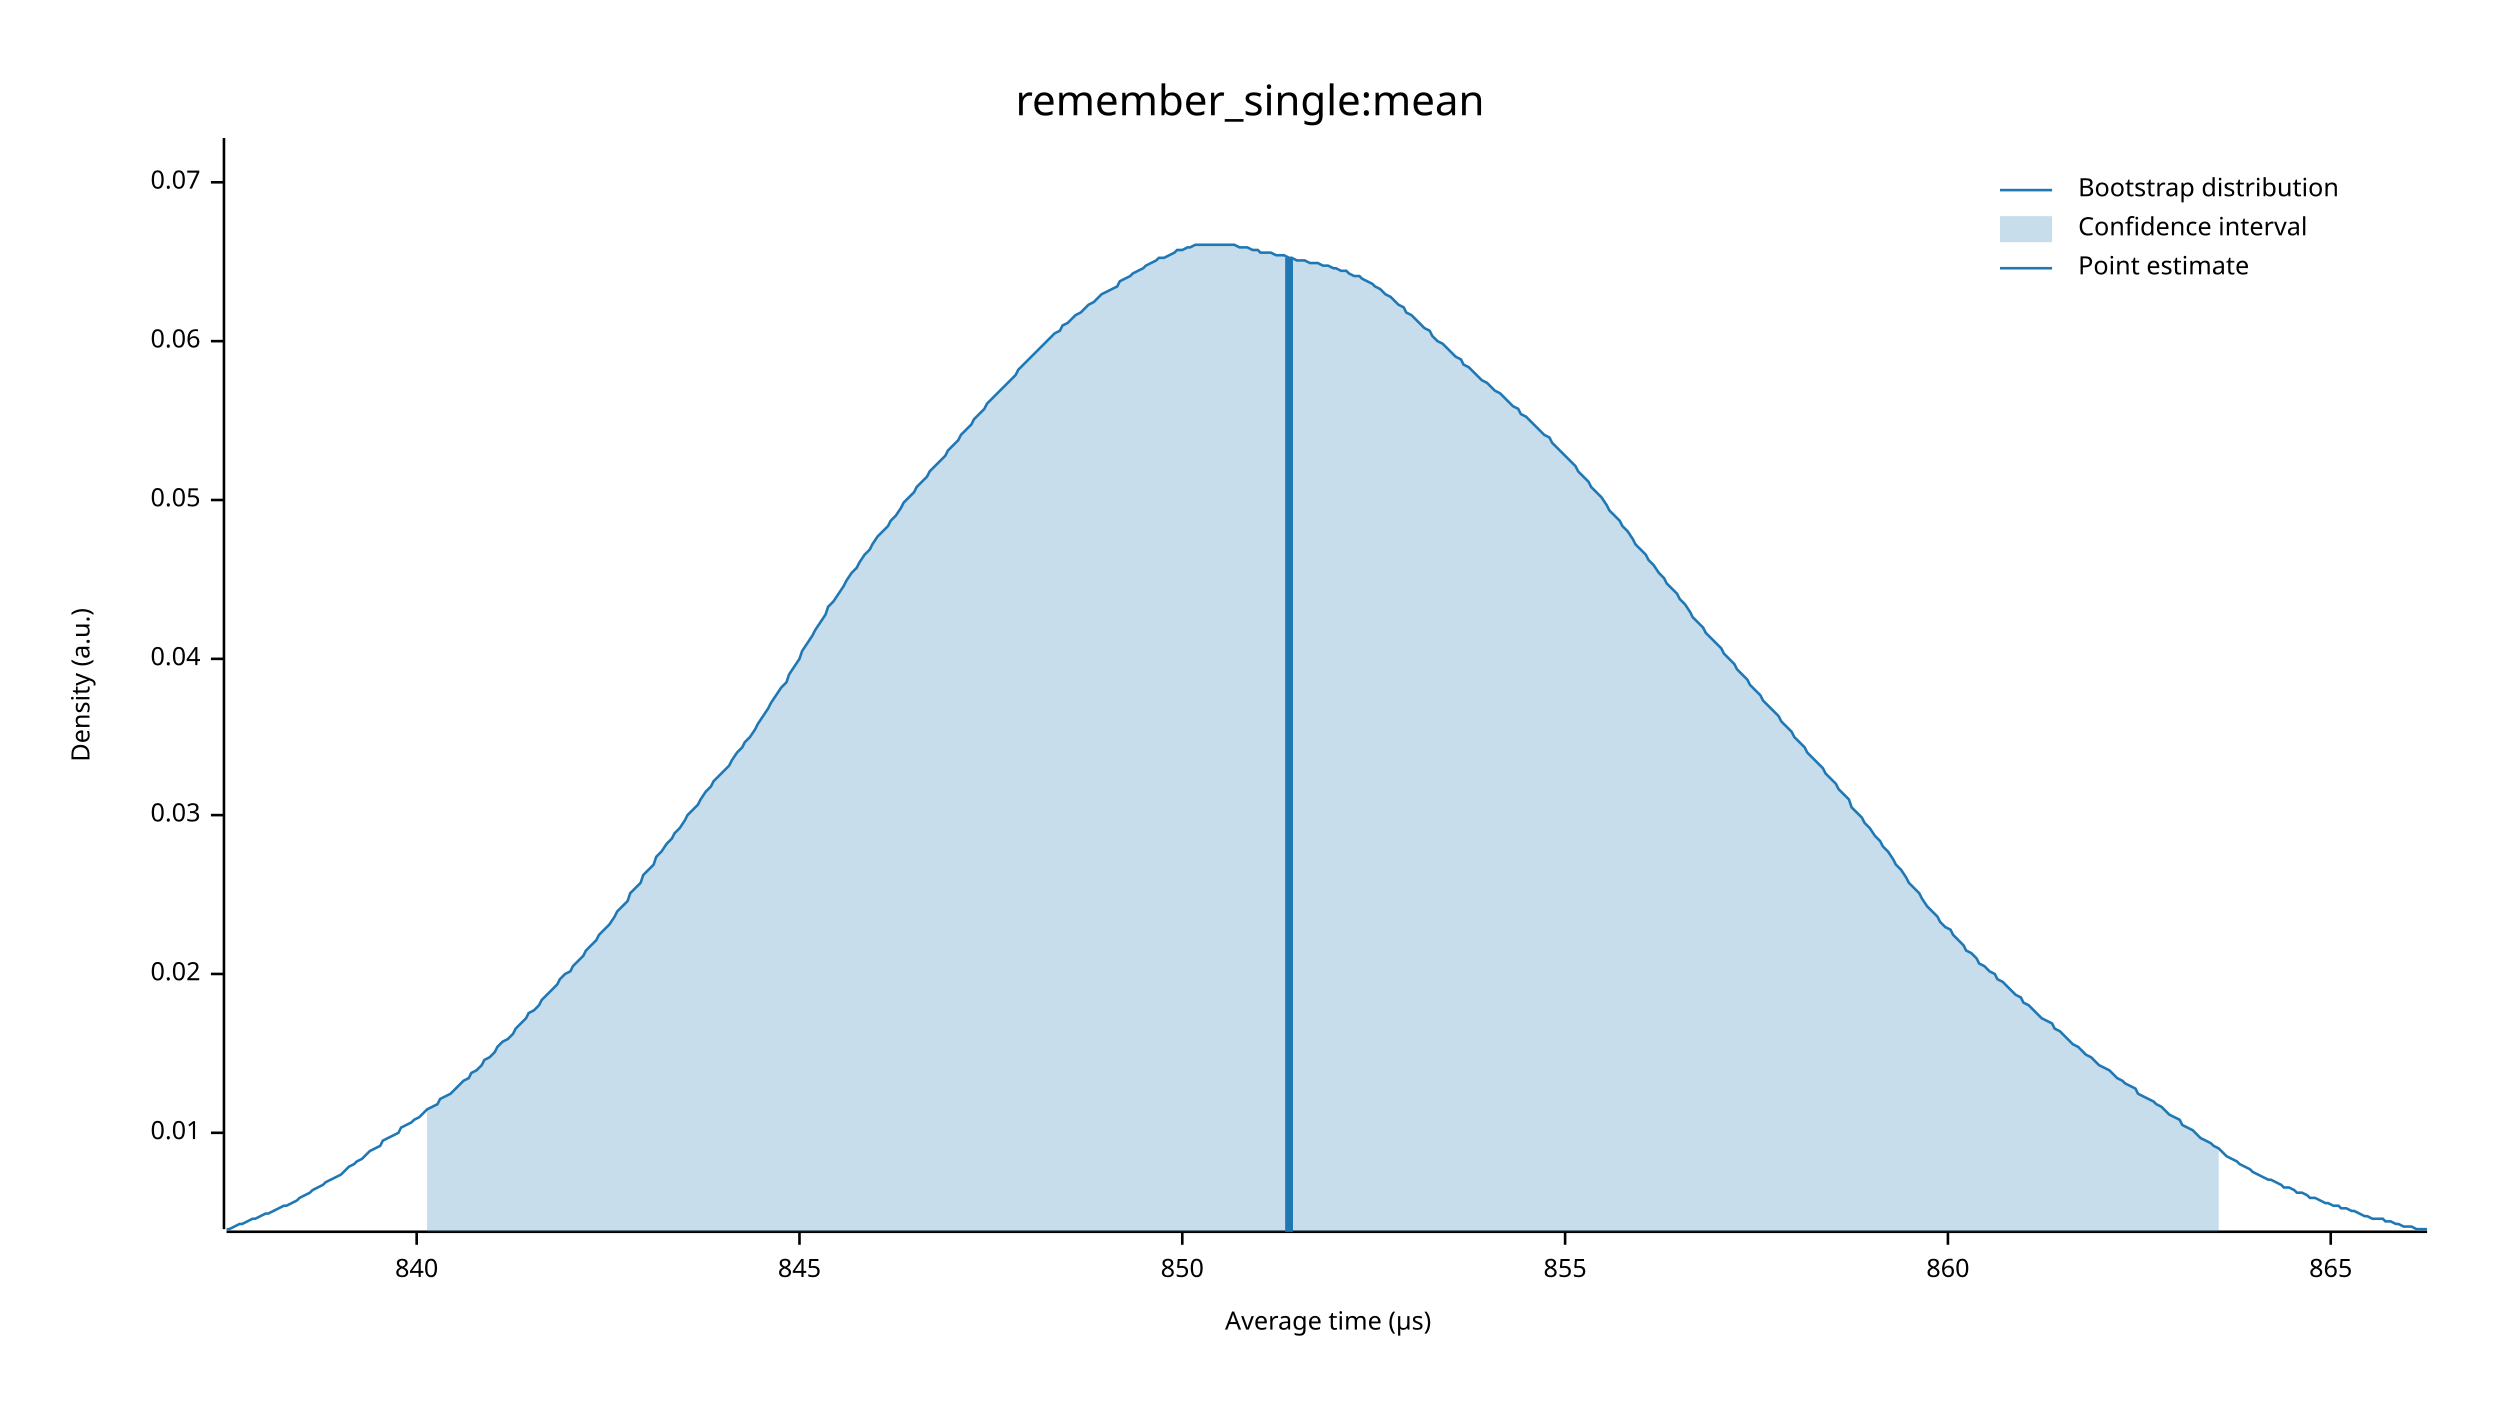
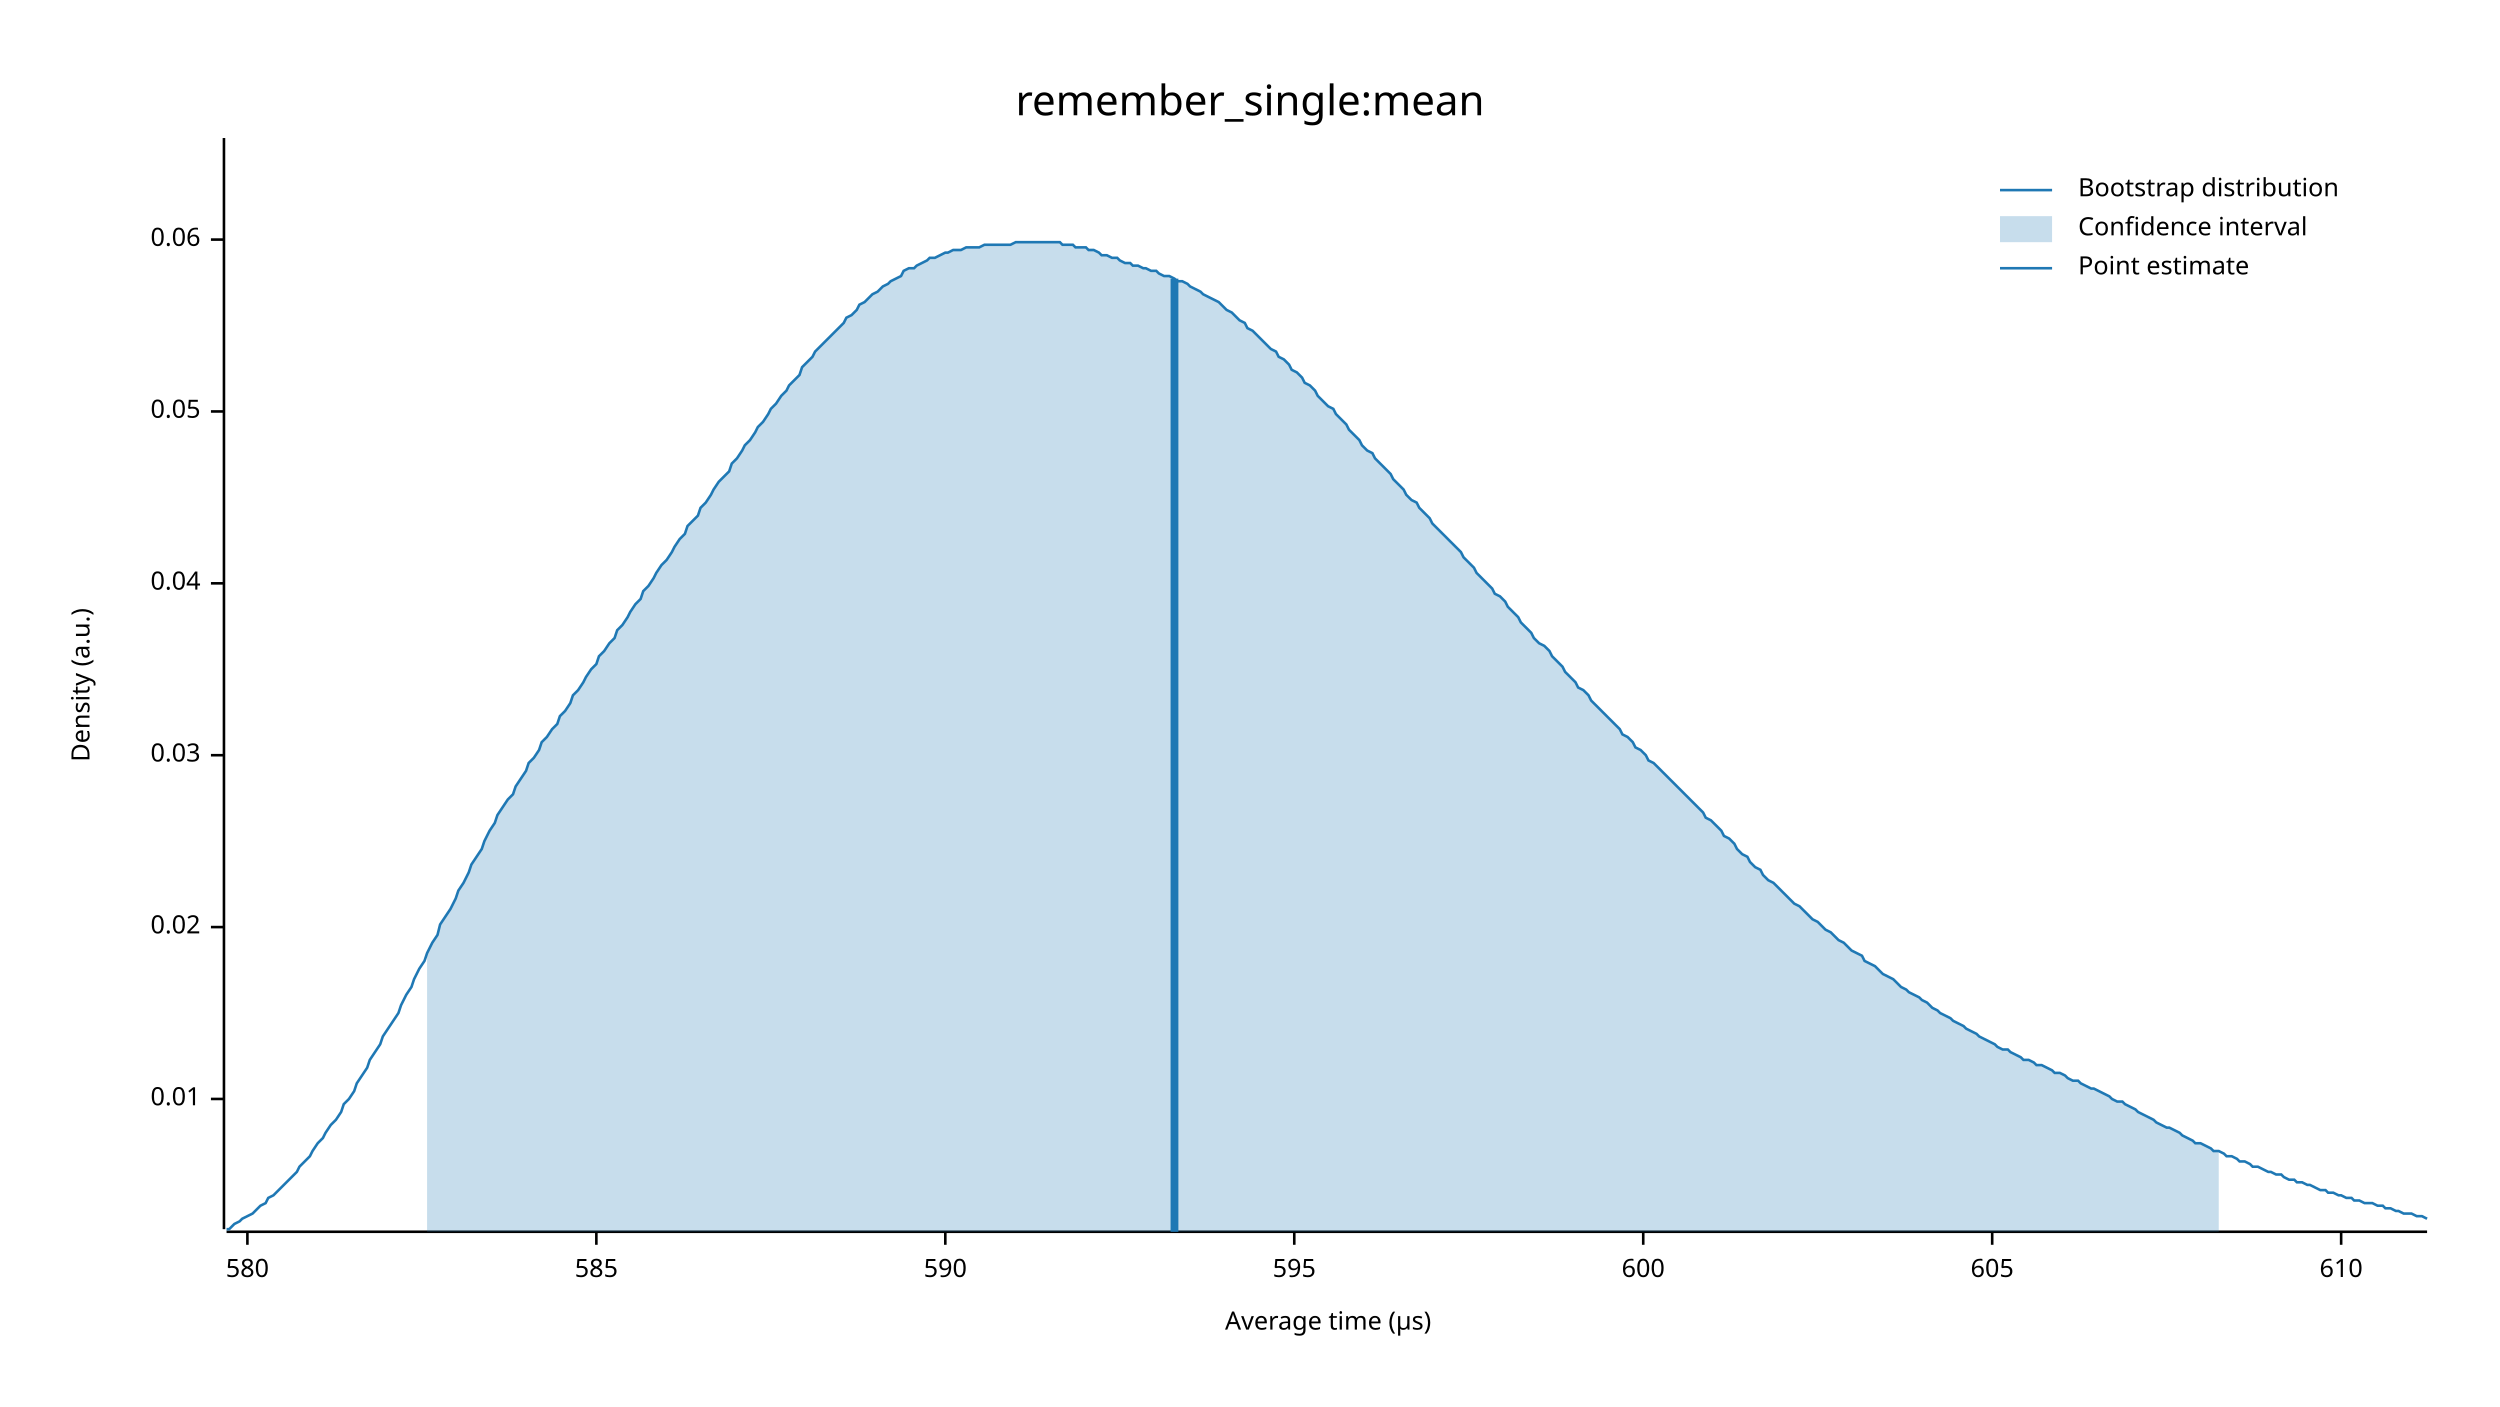
<svg xmlns="http://www.w3.org/2000/svg" width="960" height="540" viewBox="0 0 960 540">
  <text x="480" y="32" dy="0.76em" text-anchor="middle" font-family="sans-serif" font-size="16.129" opacity="1" fill="#000000">
remember_single:mean
</text>
  <text x="27" y="263" dy="0.76em" text-anchor="middle" font-family="sans-serif" font-size="9.677" opacity="1" fill="#000000" transform="rotate(270, 27, 263)">
Density (a.u.)
</text>
  <text x="510" y="513" dy="-0.5ex" text-anchor="middle" font-family="sans-serif" font-size="9.677" opacity="1" fill="#000000">
Average time (µs)
</text>
  <polyline fill="none" opacity="1" stroke="#000000" stroke-width="1" points="86,53 86,472 " />
-   <text x="77" y="435" dy="0.5ex" text-anchor="end" font-family="sans-serif" font-size="9.677" opacity="1" fill="#000000">
+   <text x="77" y="422" dy="0.5ex" text-anchor="end" font-family="sans-serif" font-size="9.677" opacity="1" fill="#000000">
0.01
</text>
-   <polyline fill="none" opacity="1" stroke="#000000" stroke-width="1" points="81,435 86,435 " />
-   <text x="77" y="374" dy="0.5ex" text-anchor="end" font-family="sans-serif" font-size="9.677" opacity="1" fill="#000000">
+   <polyline fill="none" opacity="1" stroke="#000000" stroke-width="1" points="81,422 86,422 " />
+   <text x="77" y="356" dy="0.5ex" text-anchor="end" font-family="sans-serif" font-size="9.677" opacity="1" fill="#000000">
0.02
</text>
-   <polyline fill="none" opacity="1" stroke="#000000" stroke-width="1" points="81,374 86,374 " />
-   <text x="77" y="313" dy="0.5ex" text-anchor="end" font-family="sans-serif" font-size="9.677" opacity="1" fill="#000000">
+   <polyline fill="none" opacity="1" stroke="#000000" stroke-width="1" points="81,356 86,356 " />
+   <text x="77" y="290" dy="0.5ex" text-anchor="end" font-family="sans-serif" font-size="9.677" opacity="1" fill="#000000">
0.03
</text>
-   <polyline fill="none" opacity="1" stroke="#000000" stroke-width="1" points="81,313 86,313 " />
-   <text x="77" y="253" dy="0.5ex" text-anchor="end" font-family="sans-serif" font-size="9.677" opacity="1" fill="#000000">
+   <polyline fill="none" opacity="1" stroke="#000000" stroke-width="1" points="81,290 86,290 " />
+   <text x="77" y="224" dy="0.5ex" text-anchor="end" font-family="sans-serif" font-size="9.677" opacity="1" fill="#000000">
0.04
</text>
-   <polyline fill="none" opacity="1" stroke="#000000" stroke-width="1" points="81,253 86,253 " />
-   <text x="77" y="192" dy="0.5ex" text-anchor="end" font-family="sans-serif" font-size="9.677" opacity="1" fill="#000000">
+   <polyline fill="none" opacity="1" stroke="#000000" stroke-width="1" points="81,224 86,224 " />
+   <text x="77" y="158" dy="0.5ex" text-anchor="end" font-family="sans-serif" font-size="9.677" opacity="1" fill="#000000">
0.05
</text>
-   <polyline fill="none" opacity="1" stroke="#000000" stroke-width="1" points="81,192 86,192 " />
-   <text x="77" y="131" dy="0.5ex" text-anchor="end" font-family="sans-serif" font-size="9.677" opacity="1" fill="#000000">
+   <polyline fill="none" opacity="1" stroke="#000000" stroke-width="1" points="81,158 86,158 " />
+   <text x="77" y="92" dy="0.5ex" text-anchor="end" font-family="sans-serif" font-size="9.677" opacity="1" fill="#000000">
0.06
</text>
-   <polyline fill="none" opacity="1" stroke="#000000" stroke-width="1" points="81,131 86,131 " />
-   <text x="77" y="70" dy="0.5ex" text-anchor="end" font-family="sans-serif" font-size="9.677" opacity="1" fill="#000000">
- 0.07
+   <polyline fill="none" opacity="1" stroke="#000000" stroke-width="1" points="81,92 86,92 " />
+   <polyline fill="none" opacity="1" stroke="#000000" stroke-width="1" points="87,473 932,473 " />
+   <text x="95" y="483" dy="0.76em" text-anchor="middle" font-family="sans-serif" font-size="9.677" opacity="1" fill="#000000">
+ 580
</text>
-   <polyline fill="none" opacity="1" stroke="#000000" stroke-width="1" points="81,70 86,70 " />
-   <polyline fill="none" opacity="1" stroke="#000000" stroke-width="1" points="87,473 932,473 " />
-   <text x="160" y="483" dy="0.76em" text-anchor="middle" font-family="sans-serif" font-size="9.677" opacity="1" fill="#000000">
- 840
+   <polyline fill="none" opacity="1" stroke="#000000" stroke-width="1" points="95,473 95,478 " />
+   <text x="229" y="483" dy="0.76em" text-anchor="middle" font-family="sans-serif" font-size="9.677" opacity="1" fill="#000000">
+ 585
</text>
-   <polyline fill="none" opacity="1" stroke="#000000" stroke-width="1" points="160,473 160,478 " />
-   <text x="307" y="483" dy="0.76em" text-anchor="middle" font-family="sans-serif" font-size="9.677" opacity="1" fill="#000000">
- 845
+   <polyline fill="none" opacity="1" stroke="#000000" stroke-width="1" points="229,473 229,478 " />
+   <text x="363" y="483" dy="0.76em" text-anchor="middle" font-family="sans-serif" font-size="9.677" opacity="1" fill="#000000">
+ 590
</text>
-   <polyline fill="none" opacity="1" stroke="#000000" stroke-width="1" points="307,473 307,478 " />
-   <text x="454" y="483" dy="0.76em" text-anchor="middle" font-family="sans-serif" font-size="9.677" opacity="1" fill="#000000">
- 850
+   <polyline fill="none" opacity="1" stroke="#000000" stroke-width="1" points="363,473 363,478 " />
+   <text x="497" y="483" dy="0.76em" text-anchor="middle" font-family="sans-serif" font-size="9.677" opacity="1" fill="#000000">
+ 595
</text>
-   <polyline fill="none" opacity="1" stroke="#000000" stroke-width="1" points="454,473 454,478 " />
-   <text x="601" y="483" dy="0.76em" text-anchor="middle" font-family="sans-serif" font-size="9.677" opacity="1" fill="#000000">
- 855
+   <polyline fill="none" opacity="1" stroke="#000000" stroke-width="1" points="497,473 497,478 " />
+   <text x="631" y="483" dy="0.76em" text-anchor="middle" font-family="sans-serif" font-size="9.677" opacity="1" fill="#000000">
+ 600
</text>
-   <polyline fill="none" opacity="1" stroke="#000000" stroke-width="1" points="601,473 601,478 " />
-   <text x="748" y="483" dy="0.76em" text-anchor="middle" font-family="sans-serif" font-size="9.677" opacity="1" fill="#000000">
- 860
+   <polyline fill="none" opacity="1" stroke="#000000" stroke-width="1" points="631,473 631,478 " />
+   <text x="765" y="483" dy="0.76em" text-anchor="middle" font-family="sans-serif" font-size="9.677" opacity="1" fill="#000000">
+ 605
</text>
-   <polyline fill="none" opacity="1" stroke="#000000" stroke-width="1" points="748,473 748,478 " />
-   <text x="895" y="483" dy="0.76em" text-anchor="middle" font-family="sans-serif" font-size="9.677" opacity="1" fill="#000000">
- 865
+   <polyline fill="none" opacity="1" stroke="#000000" stroke-width="1" points="765,473 765,478 " />
+   <text x="899" y="483" dy="0.76em" text-anchor="middle" font-family="sans-serif" font-size="9.677" opacity="1" fill="#000000">
+ 610
</text>
-   <polyline fill="none" opacity="1" stroke="#000000" stroke-width="1" points="895,473 895,478 " />
-   <polyline fill="none" opacity="1" stroke="#1F78B4" stroke-width="1" points="87,472 88,472 90,471 92,470 93,470 95,469 97,468 98,468 100,467 102,466 103,466 105,465 107,464 109,463 110,463 112,462 114,461 115,460 117,459 119,458 120,457 122,456 124,455 125,454 127,453 129,452 131,451 132,450 134,448 136,447 137,446 139,445 141,443 142,442 144,441 146,440 147,438 149,437 151,436 153,435 154,433 156,432 158,431 159,430 161,429 163,427 164,426 166,425 168,424 169,422 171,421 173,420 175,418 176,417 178,415 180,414 181,412 183,411 185,409 186,407 188,406 190,404 191,402 193,400 195,399 197,397 198,395 200,393 202,391 203,389 205,388 207,386 208,384 210,382 212,380 214,378 215,376 217,374 219,373 220,371 222,369 224,367 225,365 227,363 229,361 230,359 232,357 234,355 236,352 237,350 239,348 241,346 242,343 244,341 246,339 247,336 249,334 251,332 252,329 254,327 256,324 258,322 259,320 261,318 263,315 264,313 266,311 268,309 269,307 271,304 273,302 274,300 276,298 278,296 280,294 281,292 283,289 285,287 286,285 288,283 290,280 291,278 293,275 295,272 296,270 298,267 300,264 302,262 303,259 305,256 307,253 308,250 310,247 312,244 313,242 315,239 317,236 318,233 320,231 322,228 324,225 325,223 327,220 329,218 330,216 332,213 334,211 335,209 337,206 339,204 341,202 342,200 344,198 346,195 347,193 349,191 351,189 352,187 354,185 356,183 357,181 359,179 361,177 363,175 364,173 366,171 368,169 369,167 371,165 373,163 374,161 376,159 378,157 379,155 381,153 383,151 385,149 386,148 388,146 390,144 391,142 393,140 395,138 396,137 398,135 400,133 401,132 403,130 405,128 407,127 408,125 410,124 412,122 413,121 415,120 417,118 418,117 420,116 422,114 423,113 425,112 427,111 429,110 430,108 432,107 434,106 435,105 437,104 439,103 440,102 442,101 444,100 445,99 447,99 449,98 451,97 452,96 454,96 456,95 457,95 459,94 461,94 462,94 464,94 466,94 468,94 469,94 471,94 473,94 474,94 476,95 478,95 479,95 481,96 483,96 484,97 486,97 488,97 490,98 491,98 493,98 495,99 496,99 498,100 500,100 501,100 503,101 505,101 506,101 508,102 510,102 512,103 513,103 515,104 517,104 518,105 520,106 522,106 523,107 525,108 527,109 528,110 530,111 532,113 534,114 535,115 537,117 539,118 540,120 542,121 544,123 545,124 547,126 549,127 550,129 552,131 554,132 556,134 557,135 559,137 561,138 562,140 564,141 566,143 567,144 569,146 571,147 573,149 574,150 576,151 578,153 579,154 581,156 583,157 584,159 586,160 588,162 589,163 591,165 593,167 595,168 596,170 598,172 600,174 601,175 603,177 605,179 606,181 608,183 610,185 611,187 613,189 615,191 617,194 618,196 620,198 622,200 623,202 625,204 627,207 628,209 630,211 632,213 633,215 635,217 637,220 639,222 640,224 642,226 644,228 645,230 647,232 649,235 650,237 652,239 654,241 655,243 657,245 659,247 661,249 662,251 664,253 666,255 667,257 669,259 671,261 672,263 674,265 676,267 677,269 679,271 681,273 683,275 684,277 686,279 688,281 689,283 691,285 693,287 694,289 696,291 698,293 700,295 701,297 703,299 705,301 706,303 708,305 710,307 711,310 713,312 715,314 716,316 718,318 720,321 722,323 723,325 725,327 727,330 728,332 730,334 732,337 733,339 735,341 737,343 738,345 740,348 742,350 744,352 745,354 747,356 749,357 750,359 752,361 754,363 755,365 757,366 759,368 760,370 762,371 764,373 766,374 767,376 769,377 771,379 772,380 774,382 776,383 777,385 779,386 781,388 782,389 784,391 786,392 788,393 789,395 791,396 793,398 794,399 796,401 798,402 799,403 801,405 803,406 804,407 806,409 808,410 810,411 811,412 813,414 815,415 816,416 818,417 820,418 821,420 823,421 825,422 827,423 828,424 830,425 832,427 833,428 835,429 837,430 838,432 840,433 842,434 843,435 845,437 847,438 849,439 850,440 852,441 854,443 855,444 857,445 859,446 860,447 862,448 864,449 865,450 867,451 869,452 871,453 872,453 874,454 876,455 877,456 879,456 881,457 882,458 884,458 886,459 887,460 889,460 891,461 893,462 894,462 896,463 898,463 899,464 901,464 903,465 904,465 906,466 908,467 909,467 911,468 913,468 915,468 916,469 918,469 920,470 921,470 923,471 925,471 926,471 928,472 930,472 932,472 " />
-   <polygon opacity="0.25" fill="#1F78B4" points="164,426 166,425 168,424 169,422 171,421 173,420 175,418 176,417 178,415 180,414 181,412 183,411 185,409 186,407 188,406 190,404 191,402 193,400 195,399 197,397 198,395 200,393 202,391 203,389 205,388 207,386 208,384 210,382 212,380 214,378 215,376 217,374 219,373 220,371 222,369 224,367 225,365 227,363 229,361 230,359 232,357 234,355 236,352 237,350 239,348 241,346 242,343 244,341 246,339 247,336 249,334 251,332 252,329 254,327 256,324 258,322 259,320 261,318 263,315 264,313 266,311 268,309 269,307 271,304 273,302 274,300 276,298 278,296 280,294 281,292 283,289 285,287 286,285 288,283 290,280 291,278 293,275 295,272 296,270 298,267 300,264 302,262 303,259 305,256 307,253 308,250 310,247 312,244 313,242 315,239 317,236 318,233 320,231 322,228 324,225 325,223 327,220 329,218 330,216 332,213 334,211 335,209 337,206 339,204 341,202 342,200 344,198 346,195 347,193 349,191 351,189 352,187 354,185 356,183 357,181 359,179 361,177 363,175 364,173 366,171 368,169 369,167 371,165 373,163 374,161 376,159 378,157 379,155 381,153 383,151 385,149 386,148 388,146 390,144 391,142 393,140 395,138 396,137 398,135 400,133 401,132 403,130 405,128 407,127 408,125 410,124 412,122 413,121 415,120 417,118 418,117 420,116 422,114 423,113 425,112 427,111 429,110 430,108 432,107 434,106 435,105 437,104 439,103 440,102 442,101 444,100 445,99 447,99 449,98 451,97 452,96 454,96 456,95 457,95 459,94 461,94 462,94 464,94 466,94 468,94 469,94 471,94 473,94 474,94 476,95 478,95 479,95 481,96 483,96 484,97 486,97 488,97 490,98 491,98 493,98 495,99 496,99 498,100 500,100 501,100 503,101 505,101 506,101 508,102 510,102 512,103 513,103 515,104 517,104 518,105 520,106 522,106 523,107 525,108 527,109 528,110 530,111 532,113 534,114 535,115 537,117 539,118 540,120 542,121 544,123 545,124 547,126 549,127 550,129 552,131 554,132 556,134 557,135 559,137 561,138 562,140 564,141 566,143 567,144 569,146 571,147 573,149 574,150 576,151 578,153 579,154 581,156 583,157 584,159 586,160 588,162 589,163 591,165 593,167 595,168 596,170 598,172 600,174 601,175 603,177 605,179 606,181 608,183 610,185 611,187 613,189 615,191 617,194 618,196 620,198 622,200 623,202 625,204 627,207 628,209 630,211 632,213 633,215 635,217 637,220 639,222 640,224 642,226 644,228 645,230 647,232 649,235 650,237 652,239 654,241 655,243 657,245 659,247 661,249 662,251 664,253 666,255 667,257 669,259 671,261 672,263 674,265 676,267 677,269 679,271 681,273 683,275 684,277 686,279 688,281 689,283 691,285 693,287 694,289 696,291 698,293 700,295 701,297 703,299 705,301 706,303 708,305 710,307 711,310 713,312 715,314 716,316 718,318 720,321 722,323 723,325 725,327 727,330 728,332 730,334 732,337 733,339 735,341 737,343 738,345 740,348 742,350 744,352 745,354 747,356 749,357 750,359 752,361 754,363 755,365 757,366 759,368 760,370 762,371 764,373 766,374 767,376 769,377 771,379 772,380 774,382 776,383 777,385 779,386 781,388 782,389 784,391 786,392 788,393 789,395 791,396 793,398 794,399 796,401 798,402 799,403 801,405 803,406 804,407 806,409 808,410 810,411 811,412 813,414 815,415 816,416 818,417 820,418 821,420 823,421 825,422 827,423 828,424 830,425 832,427 833,428 835,429 837,430 838,432 840,433 842,434 843,435 845,437 847,438 849,439 850,440 852,441 852,473 164,473 " />
-   <polyline fill="none" opacity="1" stroke="#1F78B4" stroke-width="3" points="495,473 495,99 " />
+   <polyline fill="none" opacity="1" stroke="#000000" stroke-width="1" points="899,473 899,478 " />
+   <polyline fill="none" opacity="1" stroke="#1F78B4" stroke-width="1" points="87,472 88,472 90,470 92,469 93,468 95,467 97,466 98,465 100,463 102,462 103,460 105,459 107,457 109,455 110,454 112,452 114,450 115,448 117,446 119,444 120,442 122,439 124,437 125,435 127,432 129,430 131,427 132,424 134,422 136,419 137,416 139,413 141,410 142,407 144,404 146,401 147,398 149,395 151,392 153,389 154,386 156,382 158,379 159,376 161,372 163,369 164,366 166,362 168,359 169,355 171,352 173,349 175,345 176,342 178,339 180,335 181,332 183,329 185,326 186,323 188,319 190,316 191,313 193,310 195,307 197,305 198,302 200,299 202,296 203,293 205,291 207,288 208,285 210,283 212,280 214,278 215,275 217,273 219,270 220,267 222,265 224,262 225,260 227,257 229,255 230,252 232,250 234,247 236,245 237,242 239,240 241,237 242,235 244,232 246,230 247,227 249,225 251,222 252,220 254,217 256,215 258,212 259,210 261,207 263,205 264,202 266,200 268,198 269,195 271,193 273,190 274,188 276,185 278,183 280,181 281,178 283,176 285,173 286,171 288,169 290,166 291,164 293,162 295,159 296,157 298,155 300,152 302,150 303,148 305,146 307,144 308,141 310,139 312,137 313,135 315,133 317,131 318,130 320,128 322,126 324,124 325,122 327,121 329,119 330,117 332,116 334,114 335,113 337,112 339,110 341,109 342,108 344,107 346,106 347,104 349,103 351,103 352,102 354,101 356,100 357,99 359,99 361,98 363,97 364,97 366,96 368,96 369,96 371,95 373,95 374,95 376,95 378,94 379,94 381,94 383,94 385,94 386,94 388,94 390,93 391,93 393,93 395,93 396,93 398,93 400,93 401,93 403,93 405,93 407,93 408,94 410,94 412,94 413,95 415,95 417,95 418,96 420,96 422,97 423,98 425,98 427,99 429,99 430,100 432,101 434,101 435,102 437,102 439,103 440,103 442,104 444,104 445,105 447,106 449,106 451,107 452,108 454,108 456,109 457,110 459,111 461,112 462,113 464,114 466,115 468,116 469,117 471,119 473,120 474,121 476,123 478,124 479,126 481,127 483,129 484,130 486,132 488,134 490,135 491,137 493,138 495,140 496,142 498,143 500,145 501,147 503,148 505,150 506,152 508,154 510,156 512,157 513,159 515,161 517,163 518,165 520,167 522,169 523,171 525,173 527,174 528,176 530,178 532,180 534,182 535,184 537,186 539,188 540,190 542,192 544,193 545,195 547,197 549,199 550,201 552,203 554,205 556,207 557,208 559,210 561,212 562,214 564,216 566,218 567,220 569,222 571,224 573,226 574,228 576,229 578,231 579,233 581,235 583,237 584,239 586,241 588,243 589,245 591,247 593,248 595,250 596,252 598,254 600,256 601,258 603,260 605,262 606,264 608,265 610,267 611,269 613,271 615,273 617,275 618,276 620,278 622,280 623,282 625,283 627,285 628,287 630,288 632,290 633,292 635,293 637,295 639,297 640,298 642,300 644,302 645,303 647,305 649,307 650,308 652,310 654,312 655,314 657,315 659,317 661,319 662,321 664,322 666,324 667,326 669,328 671,329 672,331 674,333 676,334 677,336 679,338 681,339 683,341 684,342 686,344 688,346 689,347 691,348 693,350 694,351 696,353 698,354 700,356 701,357 703,358 705,360 706,361 708,362 710,364 711,365 713,366 715,367 716,369 718,370 720,371 722,373 723,374 725,375 727,376 728,377 730,379 732,380 733,381 735,382 737,383 738,384 740,385 742,387 744,388 745,389 747,390 749,391 750,392 752,393 754,394 755,395 757,396 759,397 760,398 762,399 764,400 766,401 767,402 769,403 771,403 772,404 774,405 776,406 777,407 779,407 781,408 782,409 784,409 786,410 788,411 789,412 791,412 793,413 794,414 796,415 798,415 799,416 801,417 803,418 804,418 806,419 808,420 810,421 811,422 813,423 815,423 816,424 818,425 820,426 821,427 823,428 825,429 827,430 828,431 830,432 832,433 833,433 835,434 837,435 838,436 840,437 842,438 843,439 845,439 847,440 849,441 850,442 852,442 854,443 855,444 857,444 859,445 860,446 862,446 864,447 865,448 867,448 869,449 871,450 872,450 874,451 876,451 877,452 879,453 881,453 882,454 884,454 886,455 887,455 889,456 891,457 893,457 894,458 896,458 898,459 899,459 901,460 903,460 904,461 906,461 908,462 909,462 911,462 913,463 915,463 916,464 918,464 920,465 921,465 923,466 925,466 926,466 928,467 930,467 932,468 " />
+   <polygon opacity="0.25" fill="#1F78B4" points="164,366 166,362 168,359 169,355 171,352 173,349 175,345 176,342 178,339 180,335 181,332 183,329 185,326 186,323 188,319 190,316 191,313 193,310 195,307 197,305 198,302 200,299 202,296 203,293 205,291 207,288 208,285 210,283 212,280 214,278 215,275 217,273 219,270 220,267 222,265 224,262 225,260 227,257 229,255 230,252 232,250 234,247 236,245 237,242 239,240 241,237 242,235 244,232 246,230 247,227 249,225 251,222 252,220 254,217 256,215 258,212 259,210 261,207 263,205 264,202 266,200 268,198 269,195 271,193 273,190 274,188 276,185 278,183 280,181 281,178 283,176 285,173 286,171 288,169 290,166 291,164 293,162 295,159 296,157 298,155 300,152 302,150 303,148 305,146 307,144 308,141 310,139 312,137 313,135 315,133 317,131 318,130 320,128 322,126 324,124 325,122 327,121 329,119 330,117 332,116 334,114 335,113 337,112 339,110 341,109 342,108 344,107 346,106 347,104 349,103 351,103 352,102 354,101 356,100 357,99 359,99 361,98 363,97 364,97 366,96 368,96 369,96 371,95 373,95 374,95 376,95 378,94 379,94 381,94 383,94 385,94 386,94 388,94 390,93 391,93 393,93 395,93 396,93 398,93 400,93 401,93 403,93 405,93 407,93 408,94 410,94 412,94 413,95 415,95 417,95 418,96 420,96 422,97 423,98 425,98 427,99 429,99 430,100 432,101 434,101 435,102 437,102 439,103 440,103 442,104 444,104 445,105 447,106 449,106 451,107 452,108 454,108 456,109 457,110 459,111 461,112 462,113 464,114 466,115 468,116 469,117 471,119 473,120 474,121 476,123 478,124 479,126 481,127 483,129 484,130 486,132 488,134 490,135 491,137 493,138 495,140 496,142 498,143 500,145 501,147 503,148 505,150 506,152 508,154 510,156 512,157 513,159 515,161 517,163 518,165 520,167 522,169 523,171 525,173 527,174 528,176 530,178 532,180 534,182 535,184 537,186 539,188 540,190 542,192 544,193 545,195 547,197 549,199 550,201 552,203 554,205 556,207 557,208 559,210 561,212 562,214 564,216 566,218 567,220 569,222 571,224 573,226 574,228 576,229 578,231 579,233 581,235 583,237 584,239 586,241 588,243 589,245 591,247 593,248 595,250 596,252 598,254 600,256 601,258 603,260 605,262 606,264 608,265 610,267 611,269 613,271 615,273 617,275 618,276 620,278 622,280 623,282 625,283 627,285 628,287 630,288 632,290 633,292 635,293 637,295 639,297 640,298 642,300 644,302 645,303 647,305 649,307 650,308 652,310 654,312 655,314 657,315 659,317 661,319 662,321 664,322 666,324 667,326 669,328 671,329 672,331 674,333 676,334 677,336 679,338 681,339 683,341 684,342 686,344 688,346 689,347 691,348 693,350 694,351 696,353 698,354 700,356 701,357 703,358 705,360 706,361 708,362 710,364 711,365 713,366 715,367 716,369 718,370 720,371 722,373 723,374 725,375 727,376 728,377 730,379 732,380 733,381 735,382 737,383 738,384 740,385 742,387 744,388 745,389 747,390 749,391 750,392 752,393 754,394 755,395 757,396 759,397 760,398 762,399 764,400 766,401 767,402 769,403 771,403 772,404 774,405 776,406 777,407 779,407 781,408 782,409 784,409 786,410 788,411 789,412 791,412 793,413 794,414 796,415 798,415 799,416 801,417 803,418 804,418 806,419 808,420 810,421 811,422 813,423 815,423 816,424 818,425 820,426 821,427 823,428 825,429 827,430 828,431 830,432 832,433 833,433 835,434 837,435 838,436 840,437 842,438 843,439 845,439 847,440 849,441 850,442 852,442 852,473 164,473 " />
+   <polyline fill="none" opacity="1" stroke="#1F78B4" stroke-width="3" points="451,473 451,107 " />
  <text x="798" y="68" dy="0.76em" text-anchor="start" font-family="sans-serif" font-size="9.677" opacity="1" fill="#000000">
Bootstrap distribution
</text>
  <text x="798" y="83" dy="0.76em" text-anchor="start" font-family="sans-serif" font-size="9.677" opacity="1" fill="#000000">
Confidence interval
</text>
  <text x="798" y="98" dy="0.76em" text-anchor="start" font-family="sans-serif" font-size="9.677" opacity="1" fill="#000000">
Point estimate
</text>
  <polyline fill="none" opacity="1" stroke="#1F78B4" stroke-width="1" points="768,73 788,73 " />
  <rect x="768" y="83" width="20" height="10" opacity="0.25" fill="#1F78B4" stroke="none" />
  <polyline fill="none" opacity="1" stroke="#1F78B4" stroke-width="1" points="768,103 788,103 " />
</svg>
